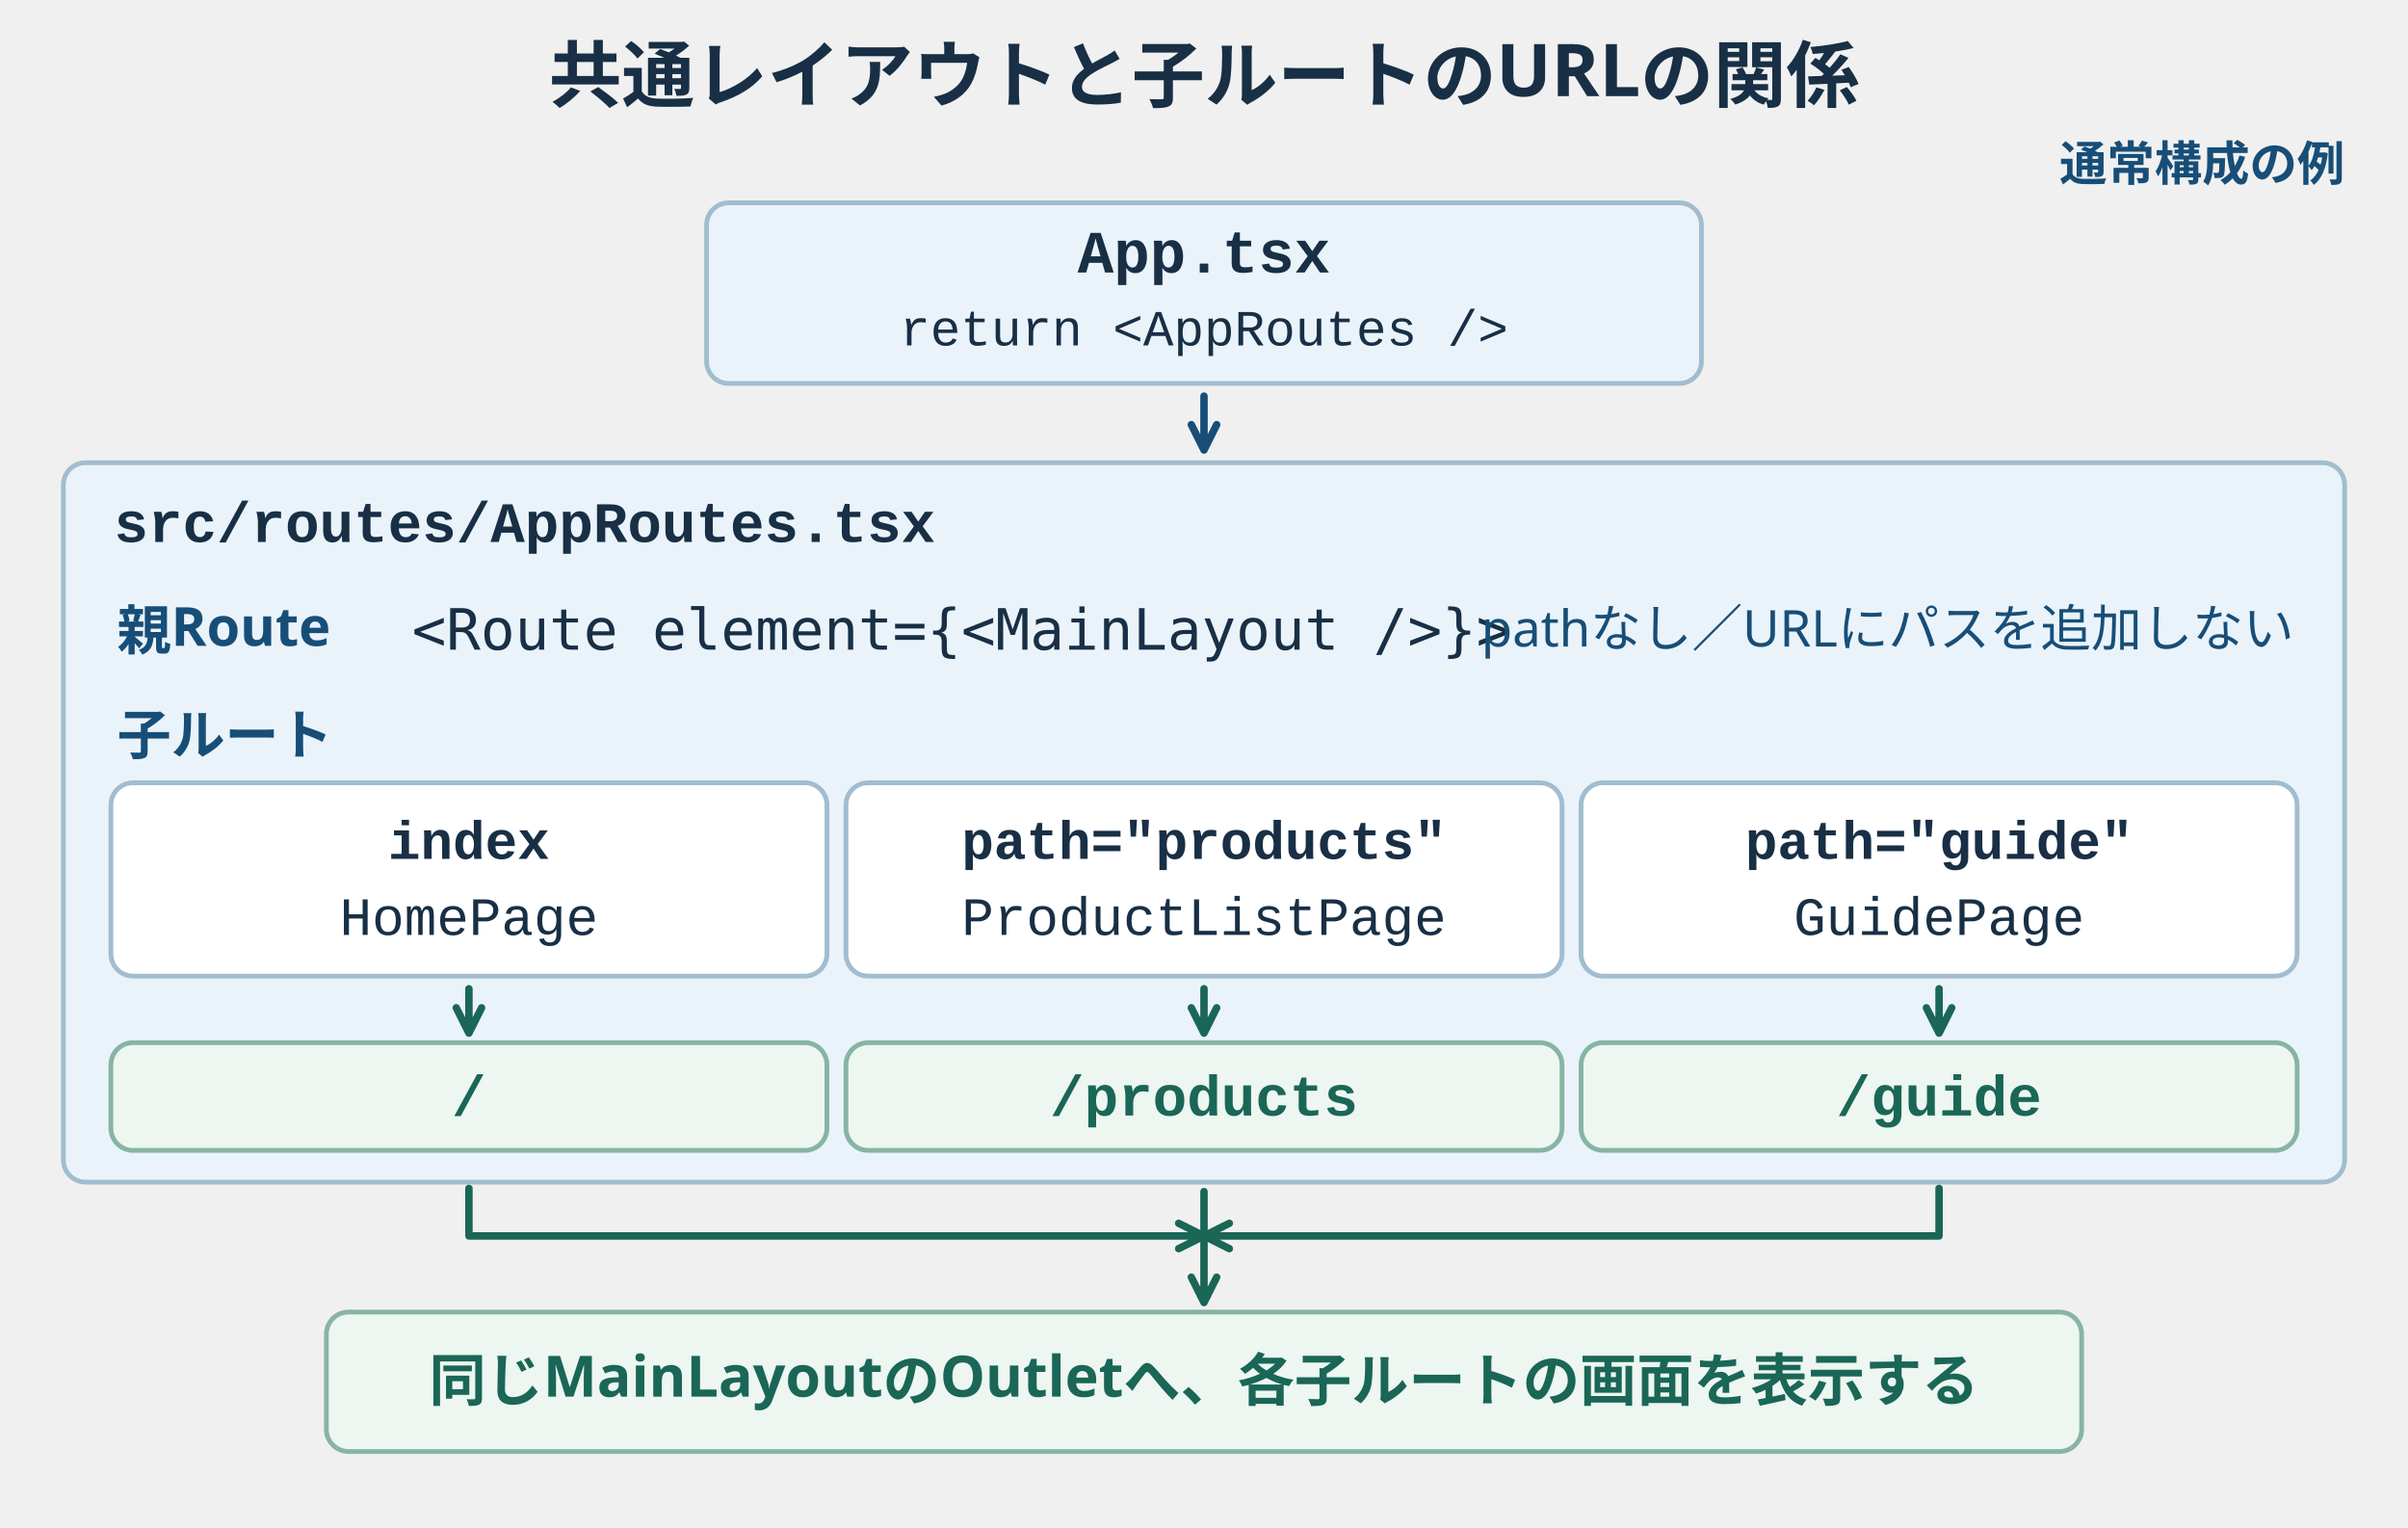
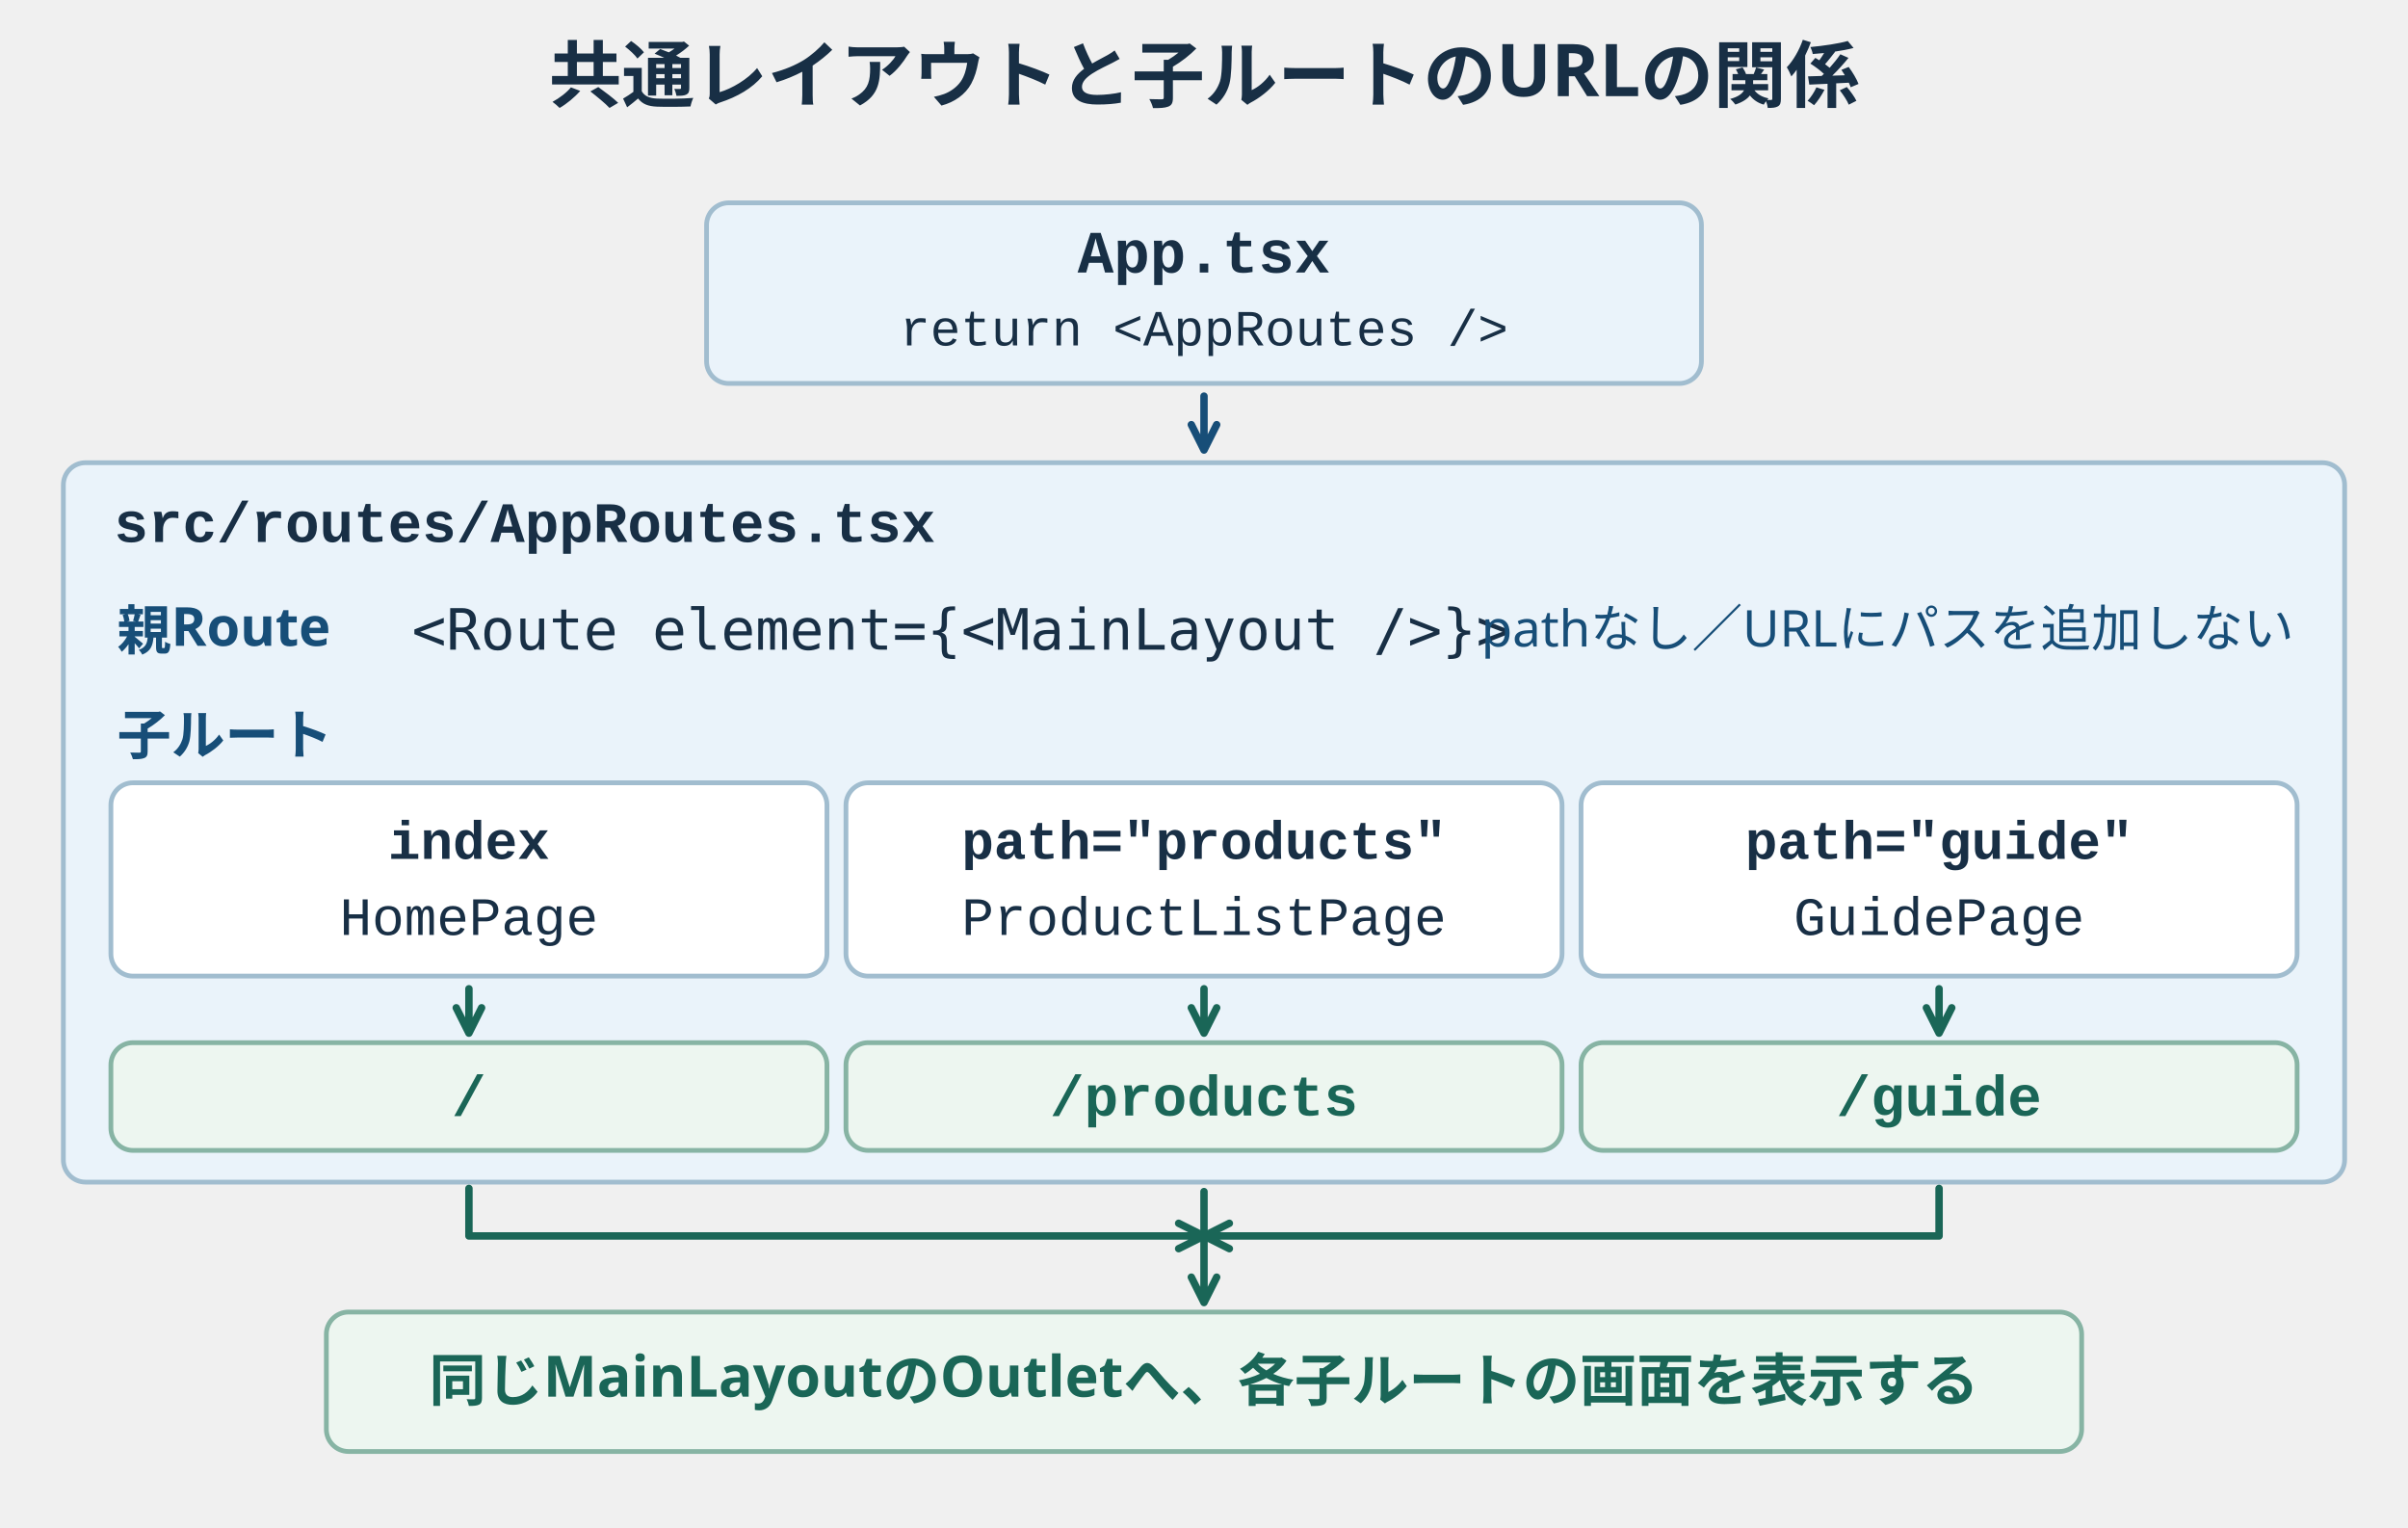
<svg xmlns="http://www.w3.org/2000/svg" width="760" height="482" viewBox="0 0 760 482">
  <text x="380" y="32" font-family="Meiryo UI, MS PGothic, sans-serif" font-size="23" fill="#182f45" text-anchor="middle" font-weight="700">共通レイアウトと子ルートのURLの関係</text>
-   <text x="740" y="57" font-family="Meiryo UI, MS PGothic, sans-serif" font-size="15" fill="#174e78" text-anchor="end" font-weight="700">通常構成の例</text>
  <rect x="223" y="64" width="314" height="57" rx="7" fill="#eaf3fa" stroke="#a1bdcf" stroke-width="1.5" />
  <text x="380" y="86" font-family="Courier New, Meiryo UI, monospace" font-size="19" fill="#182f45" text-anchor="middle" font-weight="700">App.tsx</text>
  <text x="380" y="109" font-family="Courier New, Meiryo UI, monospace" font-size="16" fill="#182f45" text-anchor="middle" font-weight="400">return &lt;AppRoutes /&gt;</text>
  <polyline points="380.00,125.00 380.00,142.00 376.00,134.00 380.00,142.00 384.00,134.00" stroke="#174e78" stroke-width="2.35" stroke-linecap="round" stroke-linejoin="round" fill="none" />
  <rect x="20" y="146" width="720" height="227" rx="7" fill="#eaf3fa" stroke="#a1bdcf" stroke-width="1.5" />
  <text x="36" y="171" font-family="Courier New, Meiryo UI, monospace" font-size="18" fill="#182f45" text-anchor="start" font-weight="700">src/routes/AppRoutes.tsx</text>
  <text x="37" y="205" font-family="Meiryo UI, MS PGothic, sans-serif" font-size="17" fill="#174e78" text-anchor="start" font-weight="700">親Route</text>
  <text x="130.00 139.94 149.89 159.83 169.77 179.72 189.66 199.60 209.55 219.49 229.43 239.38 249.32 259.26 269.20 279.15 289.09 299.03 308.98 318.92 328.86 338.81 348.75 358.69 368.64 378.58 388.52 398.47 408.41 418.35 428.30 438.24" y="205" font-family="Consolas, MS Gothic, monospace" font-size="18" fill="#182f45" xml:space="preserve">&lt;Route element={&lt;MainLayout /&gt;}&gt;</text>
  <text x="724" y="204" font-family="Meiryo UI, MS PGothic, sans-serif" font-size="16" fill="#174e78" text-anchor="end" font-weight="400">pathなし／URLにパスを追加しない</text>
  <text x="37" y="238" font-family="Meiryo UI, MS PGothic, sans-serif" font-size="17" fill="#174e78" text-anchor="start" font-weight="700">子ルート</text>
  <rect x="35" y="247" width="226" height="61" rx="7" fill="#fff" stroke="#a1bdcf" stroke-width="1.5" />
  <text x="148" y="271" font-family="Courier New, Meiryo UI, monospace" font-size="17" fill="#182f45" text-anchor="middle" font-weight="700">index</text>
  <text x="148" y="295" font-family="Courier New, Meiryo UI, monospace" font-size="17" fill="#182f45" text-anchor="middle" font-weight="400">HomePage</text>
  <polyline points="148.00,312.00 148.00,326.00 144.00,318.00 148.00,326.00 152.00,318.00" stroke="#1a6657" stroke-width="2.35" stroke-linecap="round" stroke-linejoin="round" fill="none" />
  <rect x="35" y="329" width="226" height="34" rx="7" fill="#edf6f0" stroke="#87b4a4" stroke-width="1.5" />
  <text x="148" y="352" font-family="Courier New, Meiryo UI, monospace" font-size="18" fill="#1a6657" text-anchor="middle" font-weight="700">/</text>
  <polyline points="148.00,375.00 148.00,390.00 380.00,390.00 372.00,394.00 380.00,390.00 372.00,386.00" stroke="#1a6657" stroke-width="2.35" stroke-linecap="round" stroke-linejoin="round" fill="none" />
  <rect x="267" y="247" width="226" height="61" rx="7" fill="#fff" stroke="#a1bdcf" stroke-width="1.5" />
  <text x="380" y="271" font-family="Courier New, Meiryo UI, monospace" font-size="17" fill="#182f45" text-anchor="middle" font-weight="700">path="products"</text>
  <text x="380" y="295" font-family="Courier New, Meiryo UI, monospace" font-size="17" fill="#182f45" text-anchor="middle" font-weight="400">ProductListPage</text>
  <polyline points="380.00,312.00 380.00,326.00 376.00,318.00 380.00,326.00 384.00,318.00" stroke="#1a6657" stroke-width="2.35" stroke-linecap="round" stroke-linejoin="round" fill="none" />
  <rect x="267" y="329" width="226" height="34" rx="7" fill="#edf6f0" stroke="#87b4a4" stroke-width="1.5" />
  <text x="380" y="352" font-family="Courier New, Meiryo UI, monospace" font-size="18" fill="#1a6657" text-anchor="middle" font-weight="700">/products</text>
  <rect x="499" y="247" width="226" height="61" rx="7" fill="#fff" stroke="#a1bdcf" stroke-width="1.5" />
  <text x="612" y="271" font-family="Courier New, Meiryo UI, monospace" font-size="17" fill="#182f45" text-anchor="middle" font-weight="700">path="guide"</text>
  <text x="612" y="295" font-family="Courier New, Meiryo UI, monospace" font-size="17" fill="#182f45" text-anchor="middle" font-weight="400">GuidePage</text>
  <polyline points="612.00,312.00 612.00,326.00 608.00,318.00 612.00,326.00 616.00,318.00" stroke="#1a6657" stroke-width="2.35" stroke-linecap="round" stroke-linejoin="round" fill="none" />
  <rect x="499" y="329" width="226" height="34" rx="7" fill="#edf6f0" stroke="#87b4a4" stroke-width="1.5" />
  <text x="612" y="352" font-family="Courier New, Meiryo UI, monospace" font-size="18" fill="#1a6657" text-anchor="middle" font-weight="700">/guide</text>
  <polyline points="612.00,375.00 612.00,390.00 380.00,390.00 388.00,386.00 380.00,390.00 388.00,394.00" stroke="#1a6657" stroke-width="2.35" stroke-linecap="round" stroke-linejoin="round" fill="none" />
  <polyline points="380.00,376.00 380.00,411.00 376.00,403.00 380.00,411.00 384.00,403.00" stroke="#1a6657" stroke-width="2.35" stroke-linecap="round" stroke-linejoin="round" fill="none" />
  <rect x="103" y="414" width="554" height="44" rx="7" fill="#edf6f0" stroke="#87b4a4" stroke-width="1.5" />
  <text x="380" y="442" font-family="Meiryo UI, MS PGothic, sans-serif" font-size="18" fill="#1a6657" text-anchor="middle" font-weight="700">同じMainLayoutのOutletへ、各子ルートの画面を表示する</text>
</svg>
